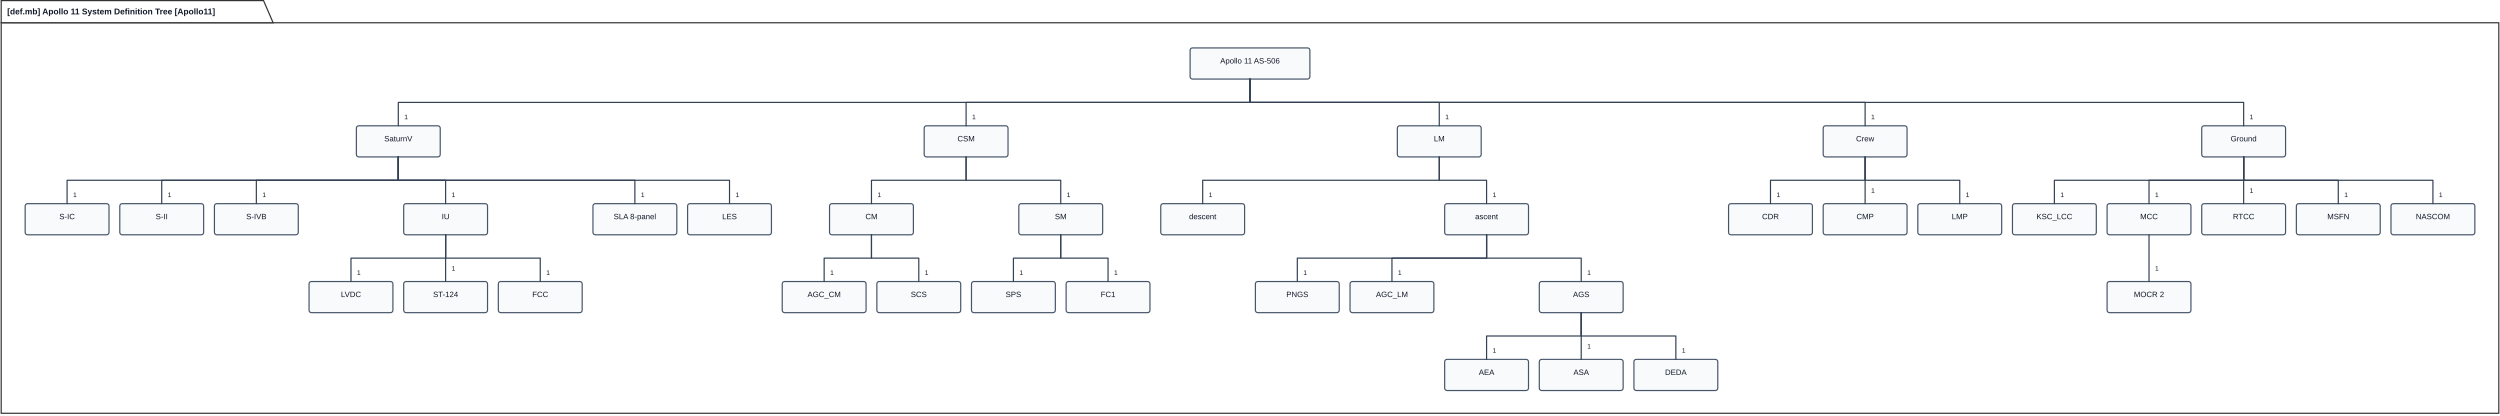
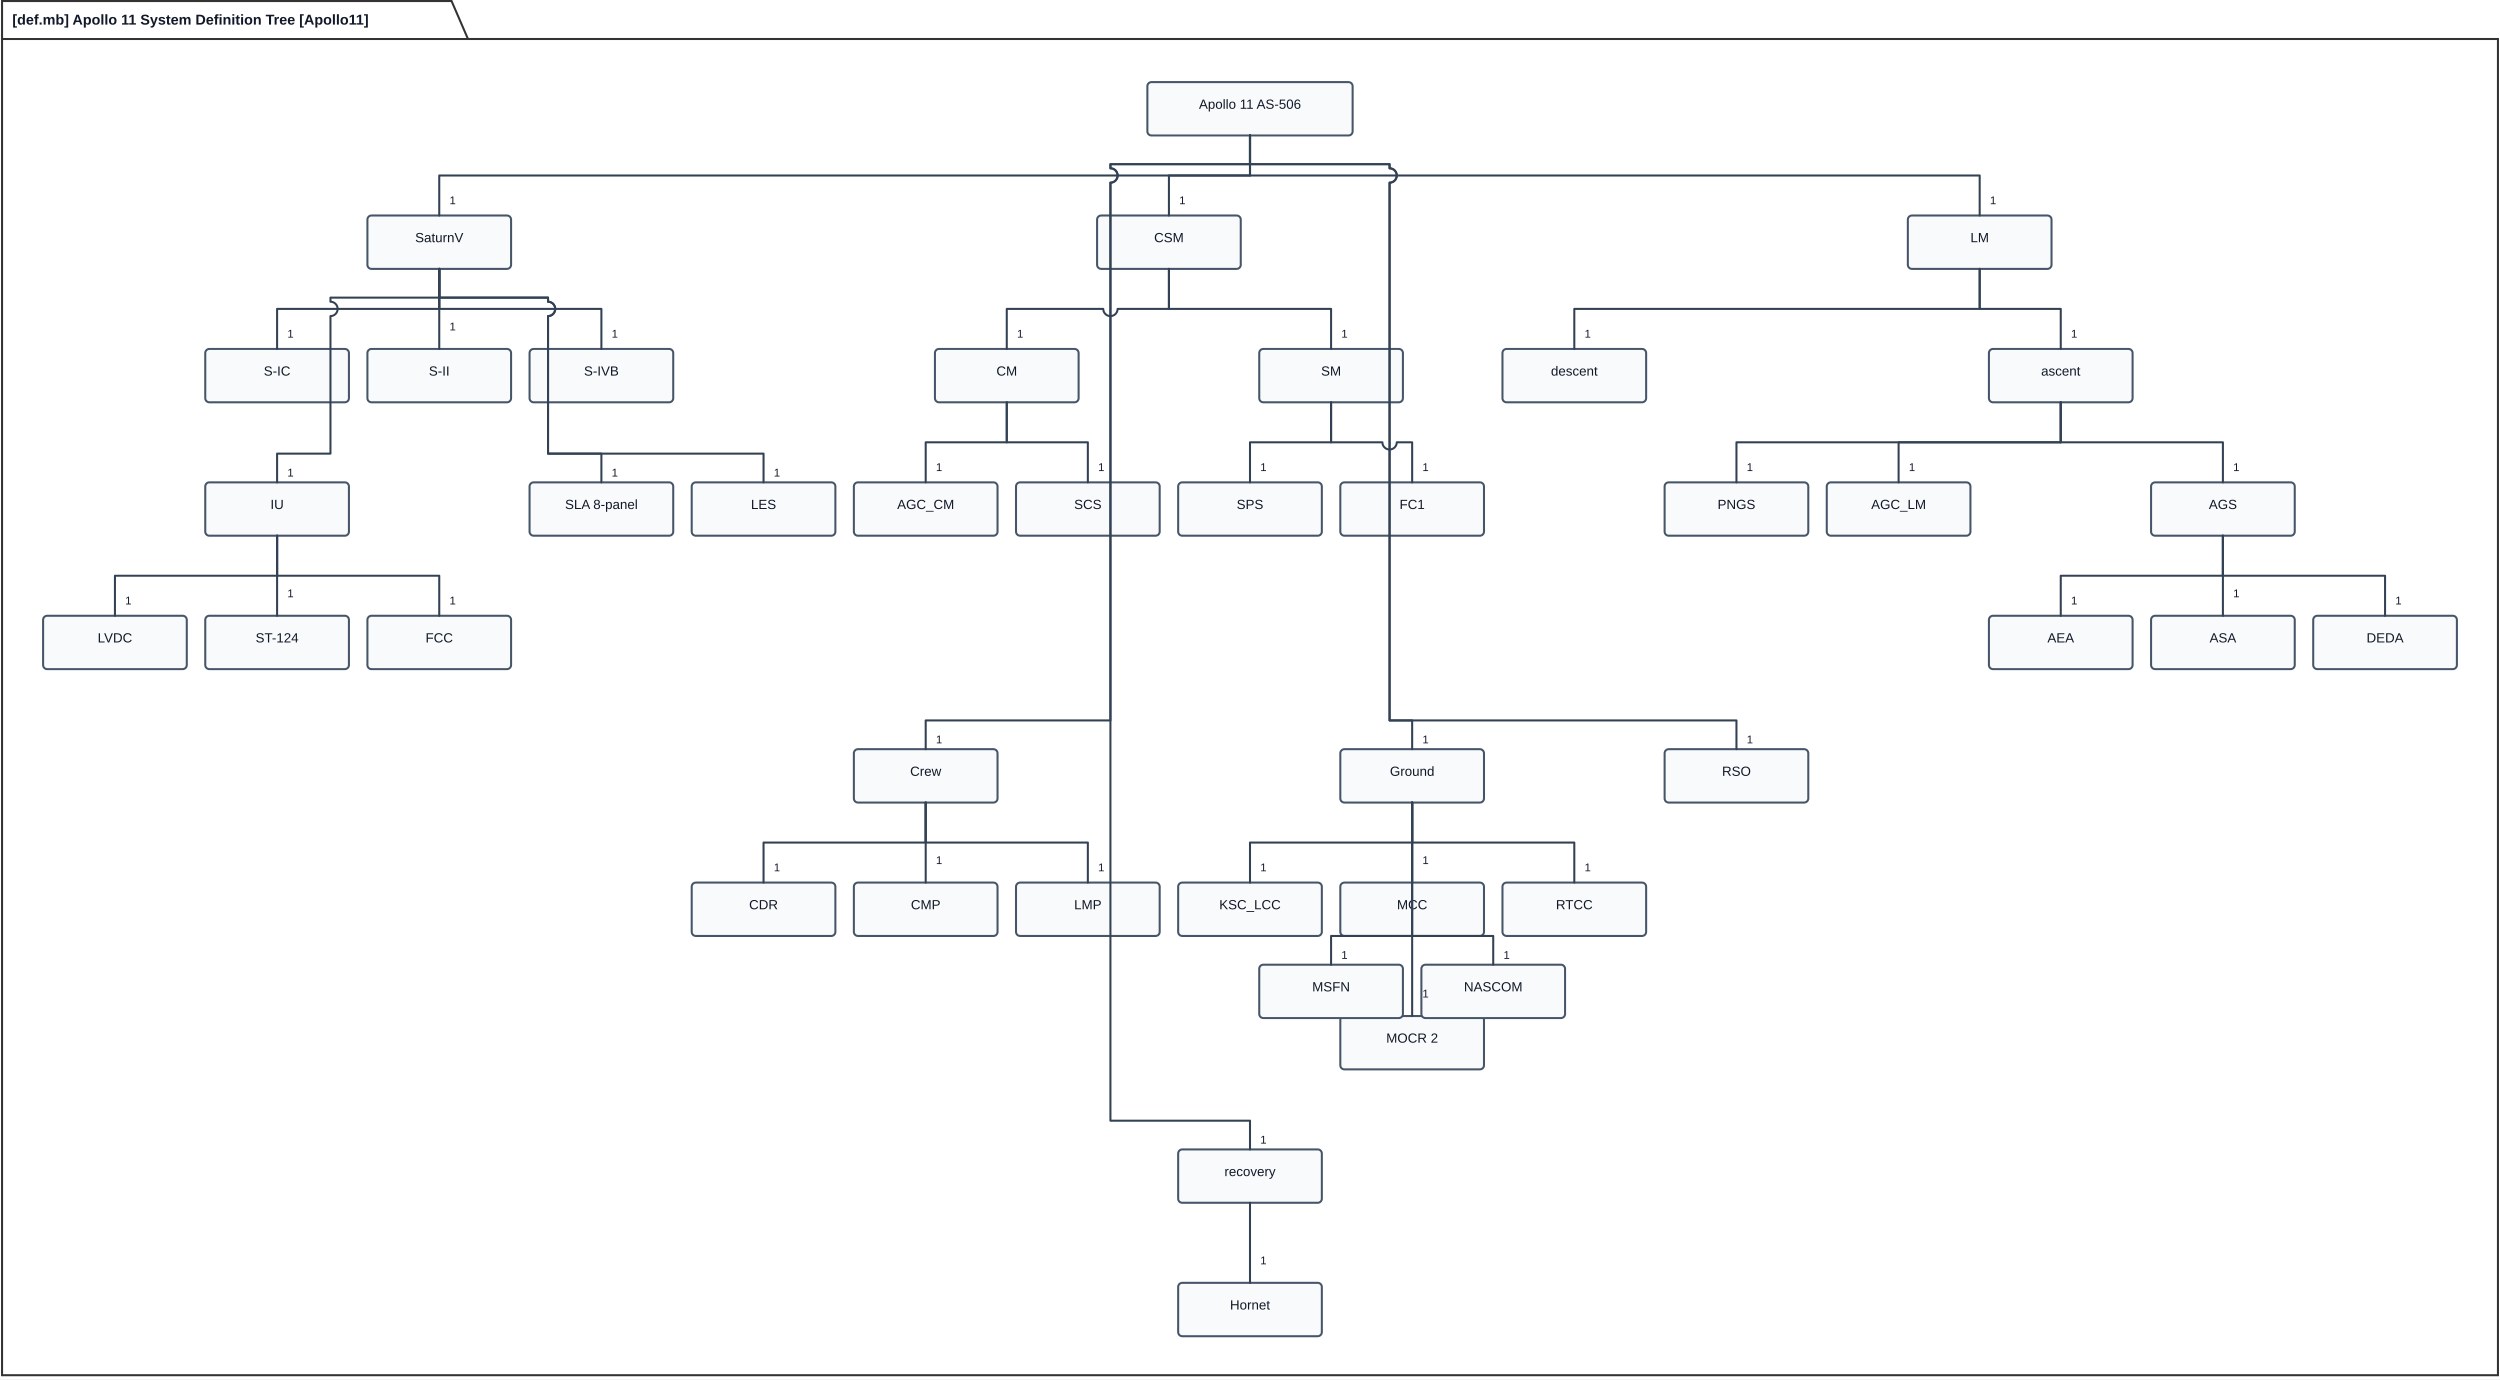
- <svg xmlns="http://www.w3.org/2000/svg" width="4174" height="694" viewBox="0 0 4174 694">
+ <svg xmlns="http://www.w3.org/2000/svg" width="2436" height="1344" viewBox="0 0 2436 1344">
  <defs>
    <style>text{font-family:Arial,Helvetica,sans-serif;fill:#111827}.label{font-size:13px}.small{font-size:11px}.header{font-size:14px;font-weight:600}</style>
    <marker id="arrow" markerWidth="8" markerHeight="6" refX="8" refY="3" orient="auto">
      <polygon points="0 0,8 3,0 6" fill="#1D4ED8" />
    </marker>
    <marker id="arrow-dark" markerWidth="8" markerHeight="6" refX="8" refY="3" orient="auto">
      <polygon points="0 0,8 3,0 6" fill="#334155" />
    </marker>
    <marker id="composition" markerWidth="12" markerHeight="12" refX="0" refY="6" orient="auto" markerUnits="strokeWidth">
      <polygon points="0 6,6 0,12 6,6 12" fill="#111827" stroke="#111827" />
    </marker>
  </defs>
-   <rect x="0" y="0" width="4174" height="694" fill="#FFFFFF" />
-   <rect x="2" y="38" width="4170" height="652" fill="none" stroke="#333333" stroke-width="2" />
+   <rect x="0" y="0" width="2436" height="1344" fill="#FFFFFF" />
+   <rect x="2" y="38" width="2432" height="1302" fill="none" stroke="#333333" stroke-width="2" />
  <path d="M 2 1 H 440 L 456 38 H 2 Z" fill="#FFFFFF" stroke="#333333" stroke-width="2" />
  <text class="header" x="12" y="24">[def.mb] Apollo 11 System Definition Tree [Apollo11]</text>
-   <rect x="2" y="38" width="4170" height="654" fill="none" stroke="#333333" stroke-width="0" />
+   <rect x="2" y="38" width="2432" height="1304" fill="none" stroke="#333333" stroke-width="0" />
  <g transform="translate(2,40)">
-     <rect id="apollo" x="1985" y="40" width="200" height="52" rx="4" fill="#F8FAFC" stroke="#475569" stroke-width="2" />
-     <text class="label" text-anchor="middle" x="2085" y="66">Apollo 11 AS-506</text>
-     <rect id="SaturnV" x="593" y="170" width="140" height="52" rx="4" fill="#F8FAFC" stroke="#475569" stroke-width="2" />
-     <text class="label" text-anchor="middle" x="663" y="196">SaturnV</text>
-     <rect id="SIC" x="40" y="300" width="140" height="52" rx="4" fill="#F8FAFC" stroke="#475569" stroke-width="2" />
-     <text class="label" text-anchor="middle" x="110" y="326">S-IC</text>
-     <rect id="SII" x="198" y="300" width="140" height="52" rx="4" fill="#F8FAFC" stroke="#475569" stroke-width="2" />
-     <text class="label" text-anchor="middle" x="268" y="326">S-II</text>
-     <rect id="SIVB" x="356" y="300" width="140" height="52" rx="4" fill="#F8FAFC" stroke="#475569" stroke-width="2" />
-     <text class="label" text-anchor="middle" x="426" y="326">S-IVB</text>
-     <rect id="IU" x="672" y="300" width="140" height="52" rx="4" fill="#F8FAFC" stroke="#475569" stroke-width="2" />
-     <text class="label" text-anchor="middle" x="742" y="326">IU</text>
-     <rect id="LVDC" x="514" y="430" width="140" height="52" rx="4" fill="#F8FAFC" stroke="#475569" stroke-width="2" />
-     <text class="label" text-anchor="middle" x="584" y="456">LVDC</text>
-     <rect id="ST124" x="672" y="430" width="140" height="52" rx="4" fill="#F8FAFC" stroke="#475569" stroke-width="2" />
-     <text class="label" text-anchor="middle" x="742" y="456">ST-124</text>
-     <rect id="FCC" x="830" y="430" width="140" height="52" rx="4" fill="#F8FAFC" stroke="#475569" stroke-width="2" />
-     <text class="label" text-anchor="middle" x="900" y="456">FCC</text>
-     <rect id="SLA" x="988" y="300" width="140" height="52" rx="4" fill="#F8FAFC" stroke="#475569" stroke-width="2" />
-     <text class="label" text-anchor="middle" x="1058" y="326">SLA 8-panel</text>
-     <rect id="LES" x="1146" y="300" width="140" height="52" rx="4" fill="#F8FAFC" stroke="#475569" stroke-width="2" />
-     <text class="label" text-anchor="middle" x="1216" y="326">LES</text>
-     <rect id="CSM" x="1541" y="170" width="140" height="52" rx="4" fill="#F8FAFC" stroke="#475569" stroke-width="2" />
-     <text class="label" text-anchor="middle" x="1611" y="196">CSM</text>
-     <rect id="CM" x="1383" y="300" width="140" height="52" rx="4" fill="#F8FAFC" stroke="#475569" stroke-width="2" />
-     <text class="label" text-anchor="middle" x="1453" y="326">CM</text>
-     <rect id="AGC_CM" x="1304" y="430" width="140" height="52" rx="4" fill="#F8FAFC" stroke="#475569" stroke-width="2" />
-     <text class="label" text-anchor="middle" x="1374" y="456">AGC_CM</text>
-     <rect id="SCS" x="1462" y="430" width="140" height="52" rx="4" fill="#F8FAFC" stroke="#475569" stroke-width="2" />
-     <text class="label" text-anchor="middle" x="1532" y="456">SCS</text>
-     <rect id="SM" x="1699" y="300" width="140" height="52" rx="4" fill="#F8FAFC" stroke="#475569" stroke-width="2" />
-     <text class="label" text-anchor="middle" x="1769" y="326">SM</text>
-     <rect id="SPS" x="1620" y="430" width="140" height="52" rx="4" fill="#F8FAFC" stroke="#475569" stroke-width="2" />
-     <text class="label" text-anchor="middle" x="1690" y="456">SPS</text>
-     <rect id="FC1" x="1778" y="430" width="140" height="52" rx="4" fill="#F8FAFC" stroke="#475569" stroke-width="2" />
-     <text class="label" text-anchor="middle" x="1848" y="456">FC1</text>
-     <rect id="LM" x="2331" y="170" width="140" height="52" rx="4" fill="#F8FAFC" stroke="#475569" stroke-width="2" />
-     <text class="label" text-anchor="middle" x="2401" y="196">LM</text>
-     <rect id="descent" x="1936" y="300" width="140" height="52" rx="4" fill="#F8FAFC" stroke="#475569" stroke-width="2" />
-     <text class="label" text-anchor="middle" x="2006" y="326">descent</text>
-     <rect id="ascent" x="2410" y="300" width="140" height="52" rx="4" fill="#F8FAFC" stroke="#475569" stroke-width="2" />
-     <text class="label" text-anchor="middle" x="2480" y="326">ascent</text>
-     <rect id="PNGS" x="2094" y="430" width="140" height="52" rx="4" fill="#F8FAFC" stroke="#475569" stroke-width="2" />
-     <text class="label" text-anchor="middle" x="2164" y="456">PNGS</text>
-     <rect id="AGC_LM" x="2252" y="430" width="140" height="52" rx="4" fill="#F8FAFC" stroke="#475569" stroke-width="2" />
-     <text class="label" text-anchor="middle" x="2322" y="456">AGC_LM</text>
-     <rect id="AGS" x="2568" y="430" width="140" height="52" rx="4" fill="#F8FAFC" stroke="#475569" stroke-width="2" />
-     <text class="label" text-anchor="middle" x="2638" y="456">AGS</text>
-     <rect id="AEA" x="2410" y="560" width="140" height="52" rx="4" fill="#F8FAFC" stroke="#475569" stroke-width="2" />
-     <text class="label" text-anchor="middle" x="2480" y="586">AEA</text>
-     <rect id="ASA" x="2568" y="560" width="140" height="52" rx="4" fill="#F8FAFC" stroke="#475569" stroke-width="2" />
-     <text class="label" text-anchor="middle" x="2638" y="586">ASA</text>
-     <rect id="DEDA" x="2726" y="560" width="140" height="52" rx="4" fill="#F8FAFC" stroke="#475569" stroke-width="2" />
-     <text class="label" text-anchor="middle" x="2796" y="586">DEDA</text>
-     <rect id="Crew" x="3042" y="170" width="140" height="52" rx="4" fill="#F8FAFC" stroke="#475569" stroke-width="2" />
-     <text class="label" text-anchor="middle" x="3112" y="196">Crew</text>
-     <rect id="CDR" x="2884" y="300" width="140" height="52" rx="4" fill="#F8FAFC" stroke="#475569" stroke-width="2" />
-     <text class="label" text-anchor="middle" x="2954" y="326">CDR</text>
-     <rect id="CMP" x="3042" y="300" width="140" height="52" rx="4" fill="#F8FAFC" stroke="#475569" stroke-width="2" />
-     <text class="label" text-anchor="middle" x="3112" y="326">CMP</text>
-     <rect id="LMP" x="3200" y="300" width="140" height="52" rx="4" fill="#F8FAFC" stroke="#475569" stroke-width="2" />
-     <text class="label" text-anchor="middle" x="3270" y="326">LMP</text>
-     <rect id="Ground" x="3674" y="170" width="140" height="52" rx="4" fill="#F8FAFC" stroke="#475569" stroke-width="2" />
-     <text class="label" text-anchor="middle" x="3744" y="196">Ground</text>
-     <rect id="KSC_LCC" x="3358" y="300" width="140" height="52" rx="4" fill="#F8FAFC" stroke="#475569" stroke-width="2" />
-     <text class="label" text-anchor="middle" x="3428" y="326">KSC_LCC</text>
-     <rect id="MCC" x="3516" y="300" width="140" height="52" rx="4" fill="#F8FAFC" stroke="#475569" stroke-width="2" />
-     <text class="label" text-anchor="middle" x="3586" y="326">MCC</text>
-     <rect id="MOCR2" x="3516" y="430" width="140" height="52" rx="4" fill="#F8FAFC" stroke="#475569" stroke-width="2" />
-     <text class="label" text-anchor="middle" x="3586" y="456">MOCR 2</text>
-     <rect id="RTCC" x="3674" y="300" width="140" height="52" rx="4" fill="#F8FAFC" stroke="#475569" stroke-width="2" />
-     <text class="label" text-anchor="middle" x="3744" y="326">RTCC</text>
-     <rect id="MSFN" x="3832" y="300" width="140" height="52" rx="4" fill="#F8FAFC" stroke="#475569" stroke-width="2" />
-     <text class="label" text-anchor="middle" x="3902" y="326">MSFN</text>
-     <rect id="NASCOM" x="3990" y="300" width="140" height="52" rx="4" fill="#F8FAFC" stroke="#475569" stroke-width="2" />
-     <text class="label" text-anchor="middle" x="4060" y="326">NASCOM</text>
-     <path d="M 2085,92 L 2085,131 L 663,131 L 663,170" fill="none" stroke="#334155" stroke-width="2" stroke-linejoin="round" stroke-linecap="round" />
-     <path d="M 2085,92 L 2085,131 L 1611,131 L 1611,170" fill="none" stroke="#334155" stroke-width="2" stroke-linejoin="round" stroke-linecap="round" />
-     <path d="M 2085,92 L 2085,131 L 2401,131 L 2401,170" fill="none" stroke="#334155" stroke-width="2" stroke-linejoin="round" stroke-linecap="round" />
-     <path d="M 2085,92 L 2085,131 L 3112,131 L 3112,170" fill="none" stroke="#334155" stroke-width="2" stroke-linejoin="round" stroke-linecap="round" />
-     <path d="M 2085,92 L 2085,131 L 3744,131 L 3744,170" fill="none" stroke="#334155" stroke-width="2" stroke-linejoin="round" stroke-linecap="round" />
-     <path d="M 663,222 L 663,261 L 110,261 L 110,300" fill="none" stroke="#334155" stroke-width="2" stroke-linejoin="round" stroke-linecap="round" />
-     <path d="M 663,222 L 663,261 L 268,261 L 268,300" fill="none" stroke="#334155" stroke-width="2" stroke-linejoin="round" stroke-linecap="round" />
-     <path d="M 663,222 L 663,261 L 426,261 L 426,300" fill="none" stroke="#334155" stroke-width="2" stroke-linejoin="round" stroke-linecap="round" />
-     <path d="M 663,222 L 663,261 L 742,261 L 742,300" fill="none" stroke="#334155" stroke-width="2" stroke-linejoin="round" stroke-linecap="round" />
-     <path d="M 663,222 L 663,261 L 1058,261 L 1058,300" fill="none" stroke="#334155" stroke-width="2" stroke-linejoin="round" stroke-linecap="round" />
-     <path d="M 663,222 L 663,261 L 1216,261 L 1216,300" fill="none" stroke="#334155" stroke-width="2" stroke-linejoin="round" stroke-linecap="round" />
-     <path d="M 742,352 L 742,391 L 584,391 L 584,430" fill="none" stroke="#334155" stroke-width="2" stroke-linejoin="round" stroke-linecap="round" />
-     <path d="M 742,352 L 742,430" fill="none" stroke="#334155" stroke-width="2" stroke-linejoin="round" stroke-linecap="round" />
-     <path d="M 742,352 L 742,391 L 900,391 L 900,430" fill="none" stroke="#334155" stroke-width="2" stroke-linejoin="round" stroke-linecap="round" />
-     <path d="M 1611,222 L 1611,261 L 1453,261 L 1453,300" fill="none" stroke="#334155" stroke-width="2" stroke-linejoin="round" stroke-linecap="round" />
-     <path d="M 1611,222 L 1611,261 L 1769,261 L 1769,300" fill="none" stroke="#334155" stroke-width="2" stroke-linejoin="round" stroke-linecap="round" />
-     <path d="M 1453,352 L 1453,391 L 1374,391 L 1374,430" fill="none" stroke="#334155" stroke-width="2" stroke-linejoin="round" stroke-linecap="round" />
-     <path d="M 1453,352 L 1453,391 L 1532,391 L 1532,430" fill="none" stroke="#334155" stroke-width="2" stroke-linejoin="round" stroke-linecap="round" />
-     <path d="M 1769,352 L 1769,391 L 1690,391 L 1690,430" fill="none" stroke="#334155" stroke-width="2" stroke-linejoin="round" stroke-linecap="round" />
-     <path d="M 1769,352 L 1769,391 L 1848,391 L 1848,430" fill="none" stroke="#334155" stroke-width="2" stroke-linejoin="round" stroke-linecap="round" />
-     <path d="M 2401,222 L 2401,261 L 2006,261 L 2006,300" fill="none" stroke="#334155" stroke-width="2" stroke-linejoin="round" stroke-linecap="round" />
-     <path d="M 2401,222 L 2401,261 L 2480,261 L 2480,300" fill="none" stroke="#334155" stroke-width="2" stroke-linejoin="round" stroke-linecap="round" />
-     <path d="M 2480,352 L 2480,391 L 2164,391 L 2164,430" fill="none" stroke="#334155" stroke-width="2" stroke-linejoin="round" stroke-linecap="round" />
-     <path d="M 2480,352 L 2480,391 L 2322,391 L 2322,430" fill="none" stroke="#334155" stroke-width="2" stroke-linejoin="round" stroke-linecap="round" />
-     <path d="M 2480,352 L 2480,391 L 2638,391 L 2638,430" fill="none" stroke="#334155" stroke-width="2" stroke-linejoin="round" stroke-linecap="round" />
-     <path d="M 2638,482 L 2638,521 L 2480,521 L 2480,560" fill="none" stroke="#334155" stroke-width="2" stroke-linejoin="round" stroke-linecap="round" />
-     <path d="M 2638,482 L 2638,560" fill="none" stroke="#334155" stroke-width="2" stroke-linejoin="round" stroke-linecap="round" />
-     <path d="M 2638,482 L 2638,521 L 2796,521 L 2796,560" fill="none" stroke="#334155" stroke-width="2" stroke-linejoin="round" stroke-linecap="round" />
-     <path d="M 3112,222 L 3112,261 L 2954,261 L 2954,300" fill="none" stroke="#334155" stroke-width="2" stroke-linejoin="round" stroke-linecap="round" />
-     <path d="M 3112,222 L 3112,300" fill="none" stroke="#334155" stroke-width="2" stroke-linejoin="round" stroke-linecap="round" />
-     <path d="M 3112,222 L 3112,261 L 3270,261 L 3270,300" fill="none" stroke="#334155" stroke-width="2" stroke-linejoin="round" stroke-linecap="round" />
-     <path d="M 3744,222 L 3744,261 L 3428,261 L 3428,300" fill="none" stroke="#334155" stroke-width="2" stroke-linejoin="round" stroke-linecap="round" />
-     <path d="M 3744,222 L 3744,261 L 3586,261 L 3586,300" fill="none" stroke="#334155" stroke-width="2" stroke-linejoin="round" stroke-linecap="round" />
-     <path d="M 3744,222 L 3744,300" fill="none" stroke="#334155" stroke-width="2" stroke-linejoin="round" stroke-linecap="round" />
-     <path d="M 3744,222 L 3744,261 L 3902,261 L 3902,300" fill="none" stroke="#334155" stroke-width="2" stroke-linejoin="round" stroke-linecap="round" />
-     <path d="M 3744,222 L 3744,261 L 4060,261 L 4060,300" fill="none" stroke="#334155" stroke-width="2" stroke-linejoin="round" stroke-linecap="round" />
-     <path d="M 3586,352 L 3586,430" fill="none" stroke="#334155" stroke-width="2" stroke-linejoin="round" stroke-linecap="round" />
-     <text class="small" x="673" y="158.98">1</text>
-     <text class="small" x="1621" y="158.98">1</text>
-     <text class="small" x="2411" y="158.98">1</text>
-     <text class="small" x="3122" y="158.98">1</text>
-     <text class="small" x="3754" y="158.98">1</text>
-     <text class="small" x="120" y="288.98">1</text>
+     <rect id="apollo" x="1116" y="40" width="200" height="52" rx="4" fill="#F8FAFC" stroke="#475569" stroke-width="2" />
+     <text class="label" text-anchor="middle" x="1216" y="66">Apollo 11 AS-506</text>
+     <rect id="SaturnV" x="356" y="170" width="140" height="52" rx="4" fill="#F8FAFC" stroke="#475569" stroke-width="2" />
+     <text class="label" text-anchor="middle" x="426" y="196">SaturnV</text>
+     <rect id="SIC" x="198" y="300" width="140" height="52" rx="4" fill="#F8FAFC" stroke="#475569" stroke-width="2" />
+     <text class="label" text-anchor="middle" x="268" y="326">S-IC</text>
+     <rect id="SII" x="356" y="300" width="140" height="52" rx="4" fill="#F8FAFC" stroke="#475569" stroke-width="2" />
+     <text class="label" text-anchor="middle" x="426" y="326">S-II</text>
+     <rect id="SIVB" x="514" y="300" width="140" height="52" rx="4" fill="#F8FAFC" stroke="#475569" stroke-width="2" />
+     <text class="label" text-anchor="middle" x="584" y="326">S-IVB</text>
+     <rect id="IU" x="198" y="430" width="140" height="52" rx="4" fill="#F8FAFC" stroke="#475569" stroke-width="2" />
+     <text class="label" text-anchor="middle" x="268" y="456">IU</text>
+     <rect id="LVDC" x="40" y="560" width="140" height="52" rx="4" fill="#F8FAFC" stroke="#475569" stroke-width="2" />
+     <text class="label" text-anchor="middle" x="110" y="586">LVDC</text>
+     <rect id="ST124" x="198" y="560" width="140" height="52" rx="4" fill="#F8FAFC" stroke="#475569" stroke-width="2" />
+     <text class="label" text-anchor="middle" x="268" y="586">ST-124</text>
+     <rect id="FCC" x="356" y="560" width="140" height="52" rx="4" fill="#F8FAFC" stroke="#475569" stroke-width="2" />
+     <text class="label" text-anchor="middle" x="426" y="586">FCC</text>
+     <rect id="SLA" x="514" y="430" width="140" height="52" rx="4" fill="#F8FAFC" stroke="#475569" stroke-width="2" />
+     <text class="label" text-anchor="middle" x="584" y="456">SLA 8-panel</text>
+     <rect id="LES" x="672" y="430" width="140" height="52" rx="4" fill="#F8FAFC" stroke="#475569" stroke-width="2" />
+     <text class="label" text-anchor="middle" x="742" y="456">LES</text>
+     <rect id="CSM" x="1067" y="170" width="140" height="52" rx="4" fill="#F8FAFC" stroke="#475569" stroke-width="2" />
+     <text class="label" text-anchor="middle" x="1137" y="196">CSM</text>
+     <rect id="CM" x="909" y="300" width="140" height="52" rx="4" fill="#F8FAFC" stroke="#475569" stroke-width="2" />
+     <text class="label" text-anchor="middle" x="979" y="326">CM</text>
+     <rect id="AGC_CM" x="830" y="430" width="140" height="52" rx="4" fill="#F8FAFC" stroke="#475569" stroke-width="2" />
+     <text class="label" text-anchor="middle" x="900" y="456">AGC_CM</text>
+     <rect id="SCS" x="988" y="430" width="140" height="52" rx="4" fill="#F8FAFC" stroke="#475569" stroke-width="2" />
+     <text class="label" text-anchor="middle" x="1058" y="456">SCS</text>
+     <rect id="SM" x="1225" y="300" width="140" height="52" rx="4" fill="#F8FAFC" stroke="#475569" stroke-width="2" />
+     <text class="label" text-anchor="middle" x="1295" y="326">SM</text>
+     <rect id="SPS" x="1146" y="430" width="140" height="52" rx="4" fill="#F8FAFC" stroke="#475569" stroke-width="2" />
+     <text class="label" text-anchor="middle" x="1216" y="456">SPS</text>
+     <rect id="FC1" x="1304" y="430" width="140" height="52" rx="4" fill="#F8FAFC" stroke="#475569" stroke-width="2" />
+     <text class="label" text-anchor="middle" x="1374" y="456">FC1</text>
+     <rect id="LM" x="1857" y="170" width="140" height="52" rx="4" fill="#F8FAFC" stroke="#475569" stroke-width="2" />
+     <text class="label" text-anchor="middle" x="1927" y="196">LM</text>
+     <rect id="descent" x="1462" y="300" width="140" height="52" rx="4" fill="#F8FAFC" stroke="#475569" stroke-width="2" />
+     <text class="label" text-anchor="middle" x="1532" y="326">descent</text>
+     <rect id="ascent" x="1936" y="300" width="140" height="52" rx="4" fill="#F8FAFC" stroke="#475569" stroke-width="2" />
+     <text class="label" text-anchor="middle" x="2006" y="326">ascent</text>
+     <rect id="PNGS" x="1620" y="430" width="140" height="52" rx="4" fill="#F8FAFC" stroke="#475569" stroke-width="2" />
+     <text class="label" text-anchor="middle" x="1690" y="456">PNGS</text>
+     <rect id="AGC_LM" x="1778" y="430" width="140" height="52" rx="4" fill="#F8FAFC" stroke="#475569" stroke-width="2" />
+     <text class="label" text-anchor="middle" x="1848" y="456">AGC_LM</text>
+     <rect id="AGS" x="2094" y="430" width="140" height="52" rx="4" fill="#F8FAFC" stroke="#475569" stroke-width="2" />
+     <text class="label" text-anchor="middle" x="2164" y="456">AGS</text>
+     <rect id="AEA" x="1936" y="560" width="140" height="52" rx="4" fill="#F8FAFC" stroke="#475569" stroke-width="2" />
+     <text class="label" text-anchor="middle" x="2006" y="586">AEA</text>
+     <rect id="ASA" x="2094" y="560" width="140" height="52" rx="4" fill="#F8FAFC" stroke="#475569" stroke-width="2" />
+     <text class="label" text-anchor="middle" x="2164" y="586">ASA</text>
+     <rect id="DEDA" x="2252" y="560" width="140" height="52" rx="4" fill="#F8FAFC" stroke="#475569" stroke-width="2" />
+     <text class="label" text-anchor="middle" x="2322" y="586">DEDA</text>
+     <rect id="Crew" x="830" y="690" width="140" height="52" rx="4" fill="#F8FAFC" stroke="#475569" stroke-width="2" />
+     <text class="label" text-anchor="middle" x="900" y="716">Crew</text>
+     <rect id="CDR" x="672" y="820" width="140" height="52" rx="4" fill="#F8FAFC" stroke="#475569" stroke-width="2" />
+     <text class="label" text-anchor="middle" x="742" y="846">CDR</text>
+     <rect id="CMP" x="830" y="820" width="140" height="52" rx="4" fill="#F8FAFC" stroke="#475569" stroke-width="2" />
+     <text class="label" text-anchor="middle" x="900" y="846">CMP</text>
+     <rect id="LMP" x="988" y="820" width="140" height="52" rx="4" fill="#F8FAFC" stroke="#475569" stroke-width="2" />
+     <text class="label" text-anchor="middle" x="1058" y="846">LMP</text>
+     <rect id="Ground" x="1304" y="690" width="140" height="52" rx="4" fill="#F8FAFC" stroke="#475569" stroke-width="2" />
+     <text class="label" text-anchor="middle" x="1374" y="716">Ground</text>
+     <rect id="KSC_LCC" x="1146" y="820" width="140" height="52" rx="4" fill="#F8FAFC" stroke="#475569" stroke-width="2" />
+     <text class="label" text-anchor="middle" x="1216" y="846">KSC_LCC</text>
+     <rect id="MCC" x="1304" y="820" width="140" height="52" rx="4" fill="#F8FAFC" stroke="#475569" stroke-width="2" />
+     <text class="label" text-anchor="middle" x="1374" y="846">MCC</text>
+     <rect id="MOCR2" x="1304" y="950" width="140" height="52" rx="4" fill="#F8FAFC" stroke="#475569" stroke-width="2" />
+     <text class="label" text-anchor="middle" x="1374" y="976">MOCR 2</text>
+     <rect id="RTCC" x="1462" y="820" width="140" height="52" rx="4" fill="#F8FAFC" stroke="#475569" stroke-width="2" />
+     <text class="label" text-anchor="middle" x="1532" y="846">RTCC</text>
+     <rect id="MSFN" x="1225" y="900" width="140" height="52" rx="4" fill="#F8FAFC" stroke="#475569" stroke-width="2" />
+     <text class="label" text-anchor="middle" x="1295" y="926">MSFN</text>
+     <rect id="NASCOM" x="1383" y="900" width="140" height="52" rx="4" fill="#F8FAFC" stroke="#475569" stroke-width="2" />
+     <text class="label" text-anchor="middle" x="1453" y="926">NASCOM</text>
+     <rect id="RSO" x="1620" y="690" width="140" height="52" rx="4" fill="#F8FAFC" stroke="#475569" stroke-width="2" />
+     <text class="label" text-anchor="middle" x="1690" y="716">RSO</text>
+     <rect id="recovery" x="1146" y="1080" width="140" height="52" rx="4" fill="#F8FAFC" stroke="#475569" stroke-width="2" />
+     <text class="label" text-anchor="middle" x="1216" y="1106">recovery</text>
+     <rect id="Hornet" x="1146" y="1210" width="140" height="52" rx="4" fill="#F8FAFC" stroke="#475569" stroke-width="2" />
+     <text class="label" text-anchor="middle" x="1216" y="1236">Hornet</text>
+     <path d="M 1216,92 L 1216,131 L 426,131 L 426,170" fill="none" stroke="#334155" stroke-width="2" stroke-linejoin="round" stroke-linecap="round" />
+     <path d="M 1216,92 L 1216,131 L 1137,131 L 1137,170" fill="none" stroke="#334155" stroke-width="2" stroke-linejoin="round" stroke-linecap="round" />
+     <path d="M 1216,92 L 1216,131 L 1927,131 L 1927,170" fill="none" stroke="#334155" stroke-width="2" stroke-linejoin="round" stroke-linecap="round" />
+     <path d="M 1216,92 L 1216,120 L 1080,120 L 1080,124 A 7 7 0 0 1 1080,138 L 1080,662 L 900,662 L 900,690" fill="none" stroke="#334155" stroke-width="2" stroke-linejoin="round" stroke-linecap="round" />
+     <path d="M 1216,92 L 1216,120 L 1352,120 L 1352,124 A 7 7 0 0 1 1352,138 L 1352,662 L 1374,662 L 1374,690" fill="none" stroke="#334155" stroke-width="2" stroke-linejoin="round" stroke-linecap="round" />
+     <path d="M 1216,92 L 1216,120 L 1352,120 L 1352,124 A 7 7 0 0 1 1352,138 L 1352,662 L 1690,662 L 1690,690" fill="none" stroke="#334155" stroke-width="2" stroke-linejoin="round" stroke-linecap="round" />
+     <path d="M 1216,92 L 1216,120 L 1080,120 L 1080,124 A 7 7 0 0 1 1080,138 L 1080,1052 L 1216,1052 L 1216,1080" fill="none" stroke="#334155" stroke-width="2" stroke-linejoin="round" stroke-linecap="round" />
+     <path d="M 426,222 L 426,261 L 268,261 L 268,300" fill="none" stroke="#334155" stroke-width="2" stroke-linejoin="round" stroke-linecap="round" />
+     <path d="M 426,222 L 426,300" fill="none" stroke="#334155" stroke-width="2" stroke-linejoin="round" stroke-linecap="round" />
+     <path d="M 426,222 L 426,261 L 584,261 L 584,300" fill="none" stroke="#334155" stroke-width="2" stroke-linejoin="round" stroke-linecap="round" />
+     <path d="M 426,222 L 426,250 L 320,250 L 320,254 A 7 7 0 0 1 320,268 L 320,402 L 268,402 L 268,430" fill="none" stroke="#334155" stroke-width="2" stroke-linejoin="round" stroke-linecap="round" />
+     <path d="M 426,222 L 426,250 L 532,250 L 532,254 A 7 7 0 0 1 532,268 L 532,402 L 584,402 L 584,430" fill="none" stroke="#334155" stroke-width="2" stroke-linejoin="round" stroke-linecap="round" />
+     <path d="M 426,222 L 426,250 L 532,250 L 532,254 A 7 7 0 0 1 532,268 L 532,402 L 742,402 L 742,430" fill="none" stroke="#334155" stroke-width="2" stroke-linejoin="round" stroke-linecap="round" />
+     <path d="M 268,482 L 268,521 L 110,521 L 110,560" fill="none" stroke="#334155" stroke-width="2" stroke-linejoin="round" stroke-linecap="round" />
+     <path d="M 268,482 L 268,560" fill="none" stroke="#334155" stroke-width="2" stroke-linejoin="round" stroke-linecap="round" />
+     <path d="M 268,482 L 268,521 L 426,521 L 426,560" fill="none" stroke="#334155" stroke-width="2" stroke-linejoin="round" stroke-linecap="round" />
+     <path d="M 1137,222 L 1137,261 L 1087,261 A 7 7 0 0 1 1073,261 L 979,261 L 979,300" fill="none" stroke="#334155" stroke-width="2" stroke-linejoin="round" stroke-linecap="round" />
+     <path d="M 1137,222 L 1137,261 L 1295,261 L 1295,300" fill="none" stroke="#334155" stroke-width="2" stroke-linejoin="round" stroke-linecap="round" />
+     <path d="M 979,352 L 979,391 L 900,391 L 900,430" fill="none" stroke="#334155" stroke-width="2" stroke-linejoin="round" stroke-linecap="round" />
+     <path d="M 979,352 L 979,391 L 1058,391 L 1058,430" fill="none" stroke="#334155" stroke-width="2" stroke-linejoin="round" stroke-linecap="round" />
+     <path d="M 1295,352 L 1295,391 L 1216,391 L 1216,430" fill="none" stroke="#334155" stroke-width="2" stroke-linejoin="round" stroke-linecap="round" />
+     <path d="M 1295,352 L 1295,391 L 1345,391 A 7 7 0 0 0 1359,391 L 1374,391 L 1374,430" fill="none" stroke="#334155" stroke-width="2" stroke-linejoin="round" stroke-linecap="round" />
+     <path d="M 1927,222 L 1927,261 L 1532,261 L 1532,300" fill="none" stroke="#334155" stroke-width="2" stroke-linejoin="round" stroke-linecap="round" />
+     <path d="M 1927,222 L 1927,261 L 2006,261 L 2006,300" fill="none" stroke="#334155" stroke-width="2" stroke-linejoin="round" stroke-linecap="round" />
+     <path d="M 2006,352 L 2006,391 L 1690,391 L 1690,430" fill="none" stroke="#334155" stroke-width="2" stroke-linejoin="round" stroke-linecap="round" />
+     <path d="M 2006,352 L 2006,391 L 1848,391 L 1848,430" fill="none" stroke="#334155" stroke-width="2" stroke-linejoin="round" stroke-linecap="round" />
+     <path d="M 2006,352 L 2006,391 L 2164,391 L 2164,430" fill="none" stroke="#334155" stroke-width="2" stroke-linejoin="round" stroke-linecap="round" />
+     <path d="M 2164,482 L 2164,521 L 2006,521 L 2006,560" fill="none" stroke="#334155" stroke-width="2" stroke-linejoin="round" stroke-linecap="round" />
+     <path d="M 2164,482 L 2164,560" fill="none" stroke="#334155" stroke-width="2" stroke-linejoin="round" stroke-linecap="round" />
+     <path d="M 2164,482 L 2164,521 L 2322,521 L 2322,560" fill="none" stroke="#334155" stroke-width="2" stroke-linejoin="round" stroke-linecap="round" />
+     <path d="M 900,742 L 900,781 L 742,781 L 742,820" fill="none" stroke="#334155" stroke-width="2" stroke-linejoin="round" stroke-linecap="round" />
+     <path d="M 900,742 L 900,820" fill="none" stroke="#334155" stroke-width="2" stroke-linejoin="round" stroke-linecap="round" />
+     <path d="M 900,742 L 900,781 L 1058,781 L 1058,820" fill="none" stroke="#334155" stroke-width="2" stroke-linejoin="round" stroke-linecap="round" />
+     <path d="M 1374,742 L 1374,781 L 1216,781 L 1216,820" fill="none" stroke="#334155" stroke-width="2" stroke-linejoin="round" stroke-linecap="round" />
+     <path d="M 1374,742 L 1374,820" fill="none" stroke="#334155" stroke-width="2" stroke-linejoin="round" stroke-linecap="round" />
+     <path d="M 1374,742 L 1374,781 L 1532,781 L 1532,820" fill="none" stroke="#334155" stroke-width="2" stroke-linejoin="round" stroke-linecap="round" />
+     <path d="M 1374,742 L 1374,872 L 1295,872 L 1295,900" fill="none" stroke="#334155" stroke-width="2" stroke-linejoin="round" stroke-linecap="round" />
+     <path d="M 1374,742 L 1374,872 L 1453,872 L 1453,900" fill="none" stroke="#334155" stroke-width="2" stroke-linejoin="round" stroke-linecap="round" />
+     <path d="M 1374,872 L 1374,950" fill="none" stroke="#334155" stroke-width="2" stroke-linejoin="round" stroke-linecap="round" />
+     <path d="M 1216,1132 L 1216,1210" fill="none" stroke="#334155" stroke-width="2" stroke-linejoin="round" stroke-linecap="round" />
+     <text class="small" x="436" y="158.98">1</text>
+     <text class="small" x="1147" y="158.98">1</text>
+     <text class="small" x="1937" y="158.98">1</text>
+     <text class="small" x="910" y="684.32">1</text>
+     <text class="small" x="1384" y="684.32">1</text>
+     <text class="small" x="1700" y="684.32">1</text>
+     <text class="small" x="1226" y="1074.32">1</text>
    <text class="small" x="278" y="288.98">1</text>
-     <text class="small" x="436" y="288.98">1</text>
-     <text class="small" x="752" y="288.98">1</text>
-     <text class="small" x="1068" y="288.98">1</text>
-     <text class="small" x="1226" y="288.98">1</text>
-     <text class="small" x="594" y="418.98">1</text>
-     <text class="small" x="752" y="411.96">1</text>
+     <text class="small" x="436" y="281.96">1</text>
+     <text class="small" x="594" y="288.98">1</text>
+     <text class="small" x="278" y="424.32">1</text>
+     <text class="small" x="594" y="424.32">1</text>
+     <text class="small" x="752" y="424.32">1</text>
+     <text class="small" x="120" y="548.98">1</text>
+     <text class="small" x="278" y="541.96">1</text>
+     <text class="small" x="436" y="548.98">1</text>
+     <text class="small" x="989" y="288.98">1</text>
+     <text class="small" x="1305" y="288.98">1</text>
    <text class="small" x="910" y="418.98">1</text>
-     <text class="small" x="1463" y="288.98">1</text>
-     <text class="small" x="1779" y="288.98">1</text>
+     <text class="small" x="1068" y="418.98">1</text>
+     <text class="small" x="1226" y="418.98">1</text>
    <text class="small" x="1384" y="418.98">1</text>
-     <text class="small" x="1542" y="418.98">1</text>
+     <text class="small" x="1542" y="288.98">1</text>
+     <text class="small" x="2016" y="288.98">1</text>
    <text class="small" x="1700" y="418.98">1</text>
    <text class="small" x="1858" y="418.98">1</text>
-     <text class="small" x="2016" y="288.98">1</text>
-     <text class="small" x="2490" y="288.98">1</text>
    <text class="small" x="2174" y="418.98">1</text>
-     <text class="small" x="2332" y="418.98">1</text>
-     <text class="small" x="2648" y="418.98">1</text>
-     <text class="small" x="2490" y="548.98">1</text>
-     <text class="small" x="2648" y="541.96">1</text>
-     <text class="small" x="2806" y="548.98">1</text>
-     <text class="small" x="2964" y="288.98">1</text>
-     <text class="small" x="3122" y="281.96">1</text>
-     <text class="small" x="3280" y="288.98">1</text>
-     <text class="small" x="3438" y="288.98">1</text>
-     <text class="small" x="3596" y="288.98">1</text>
-     <text class="small" x="3754" y="281.96">1</text>
-     <text class="small" x="3912" y="288.98">1</text>
-     <text class="small" x="4070" y="288.98">1</text>
-     <text class="small" x="3596" y="411.96">1</text>
+     <text class="small" x="2016" y="548.98">1</text>
+     <text class="small" x="2174" y="541.96">1</text>
+     <text class="small" x="2332" y="548.98">1</text>
+     <text class="small" x="752" y="808.98">1</text>
+     <text class="small" x="910" y="801.96">1</text>
+     <text class="small" x="1068" y="808.98">1</text>
+     <text class="small" x="1226" y="808.98">1</text>
+     <text class="small" x="1384" y="801.96">1</text>
+     <text class="small" x="1542" y="808.98">1</text>
+     <text class="small" x="1305" y="894.32">1</text>
+     <text class="small" x="1463" y="894.32">1</text>
+     <text class="small" x="1384" y="931.96">1</text>
+     <text class="small" x="1226" y="1191.96">1</text>
  </g>
</svg>
